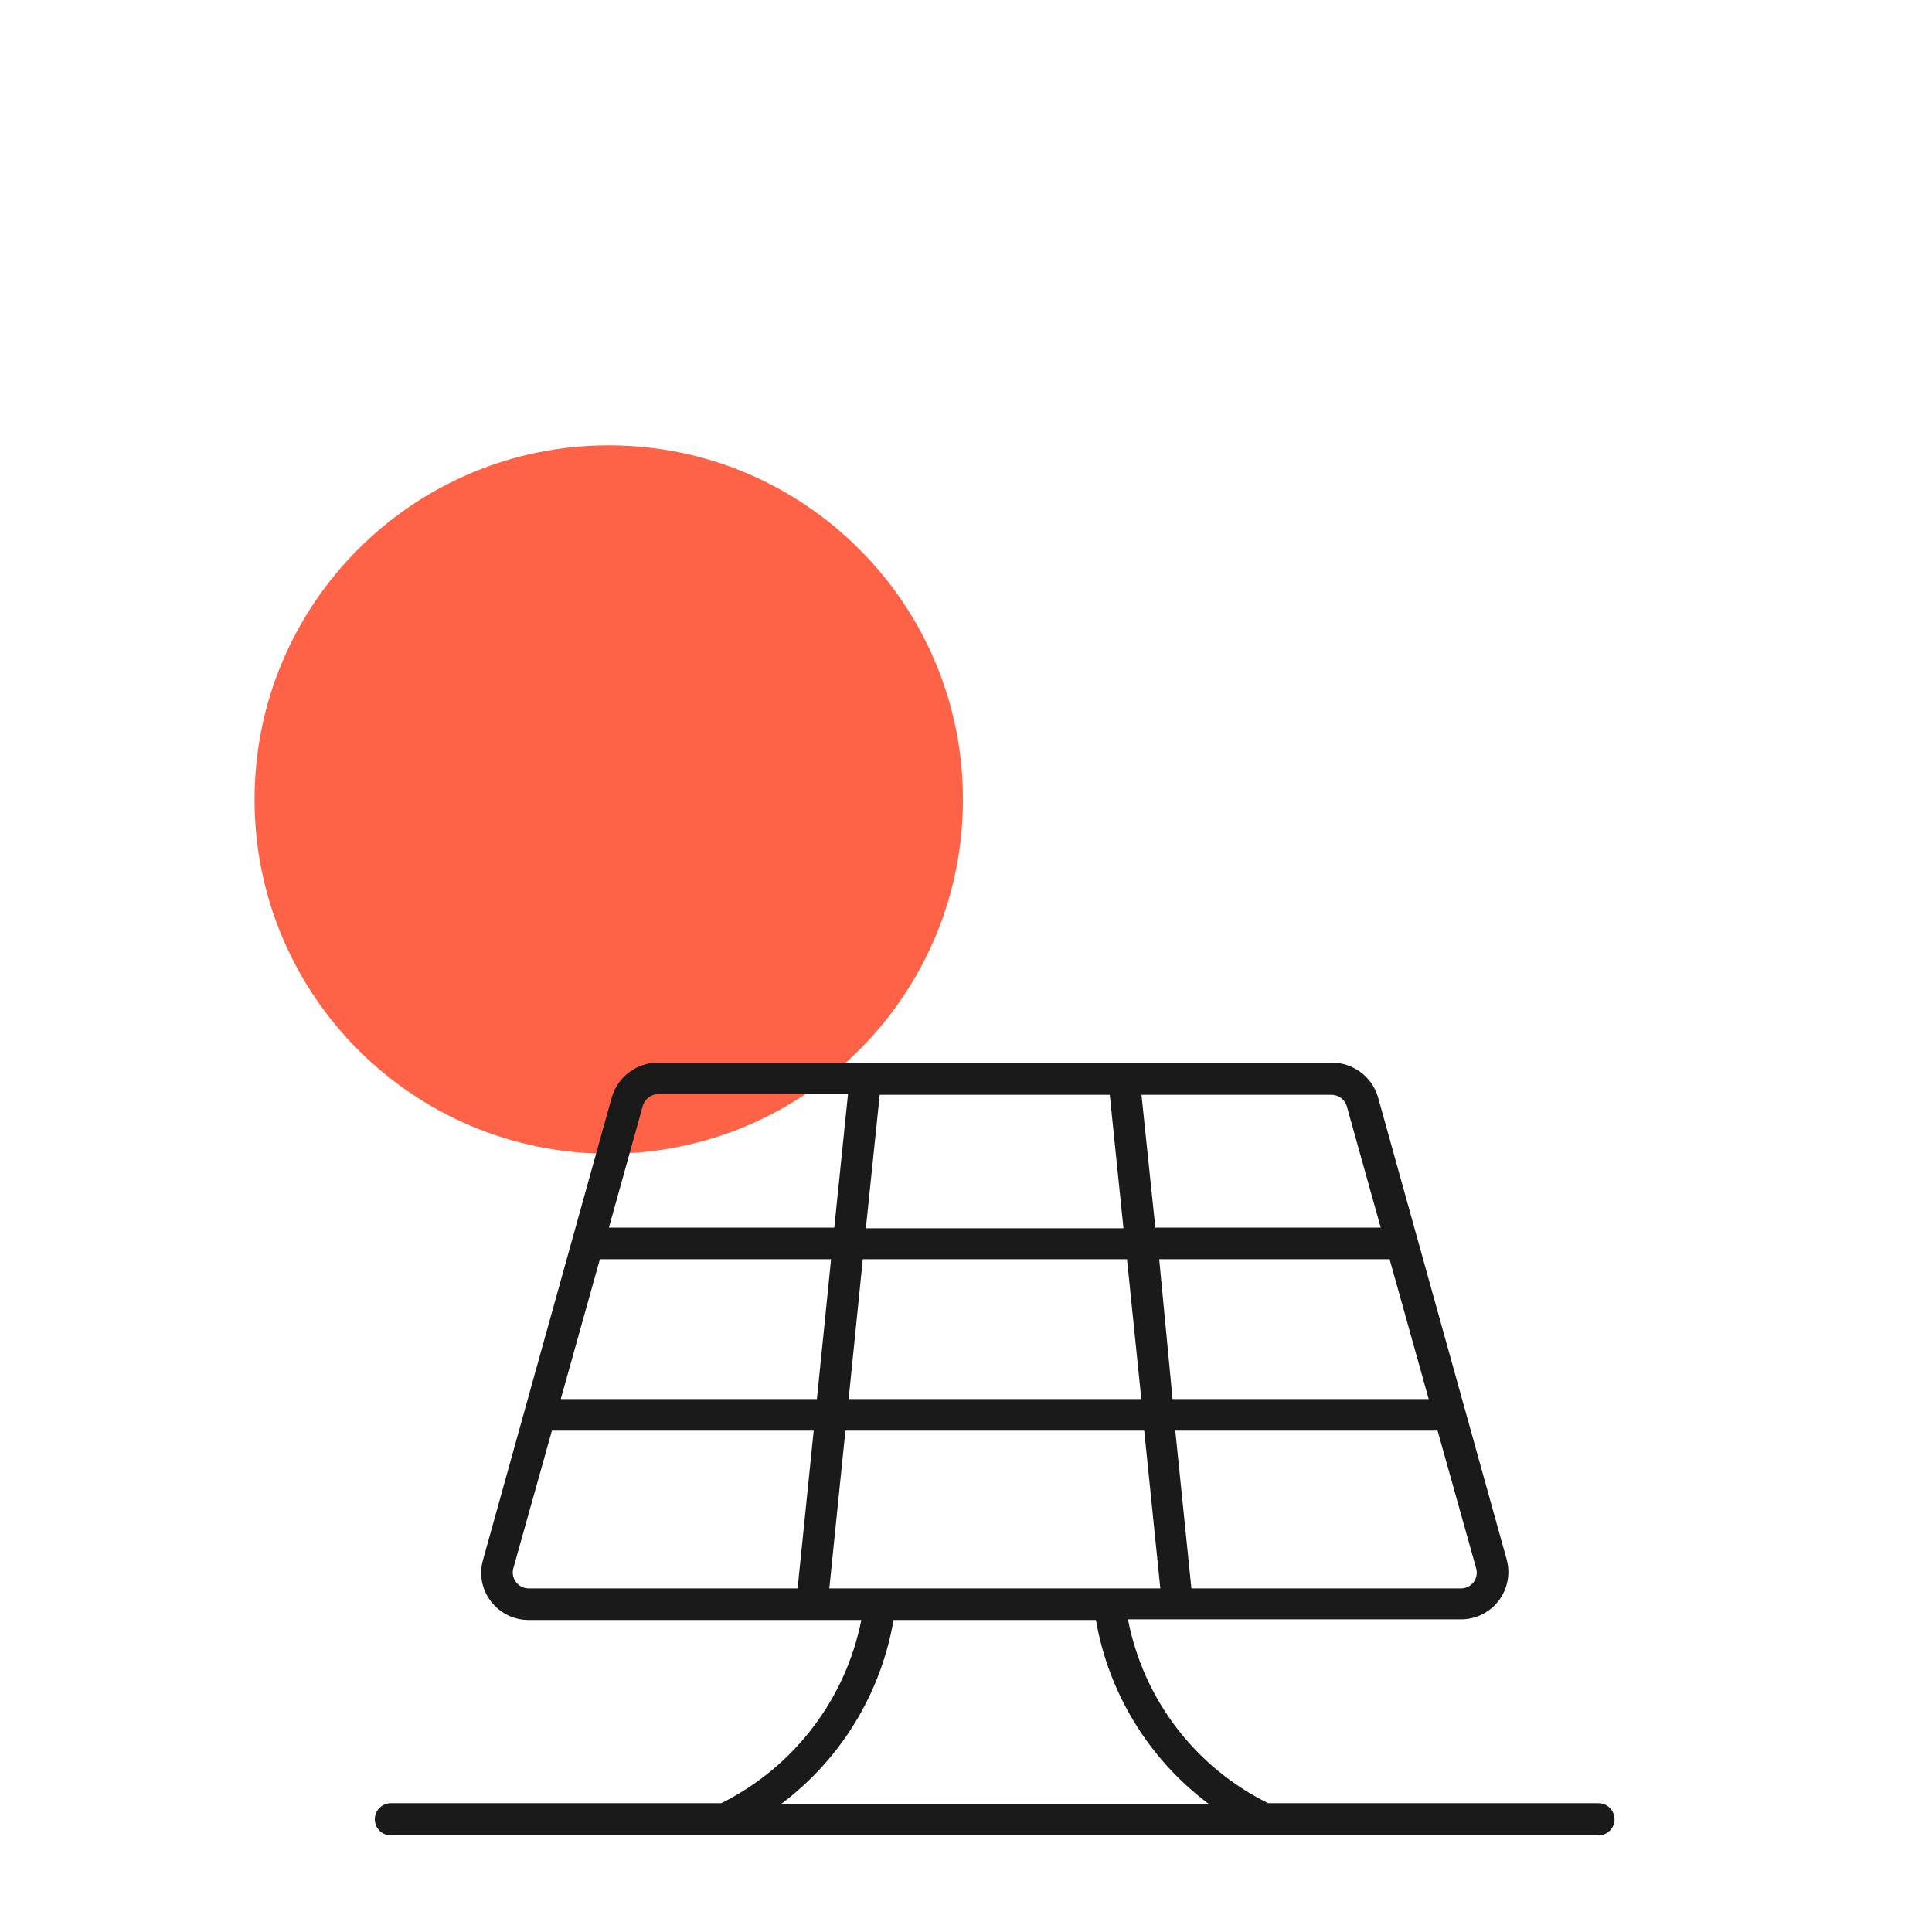
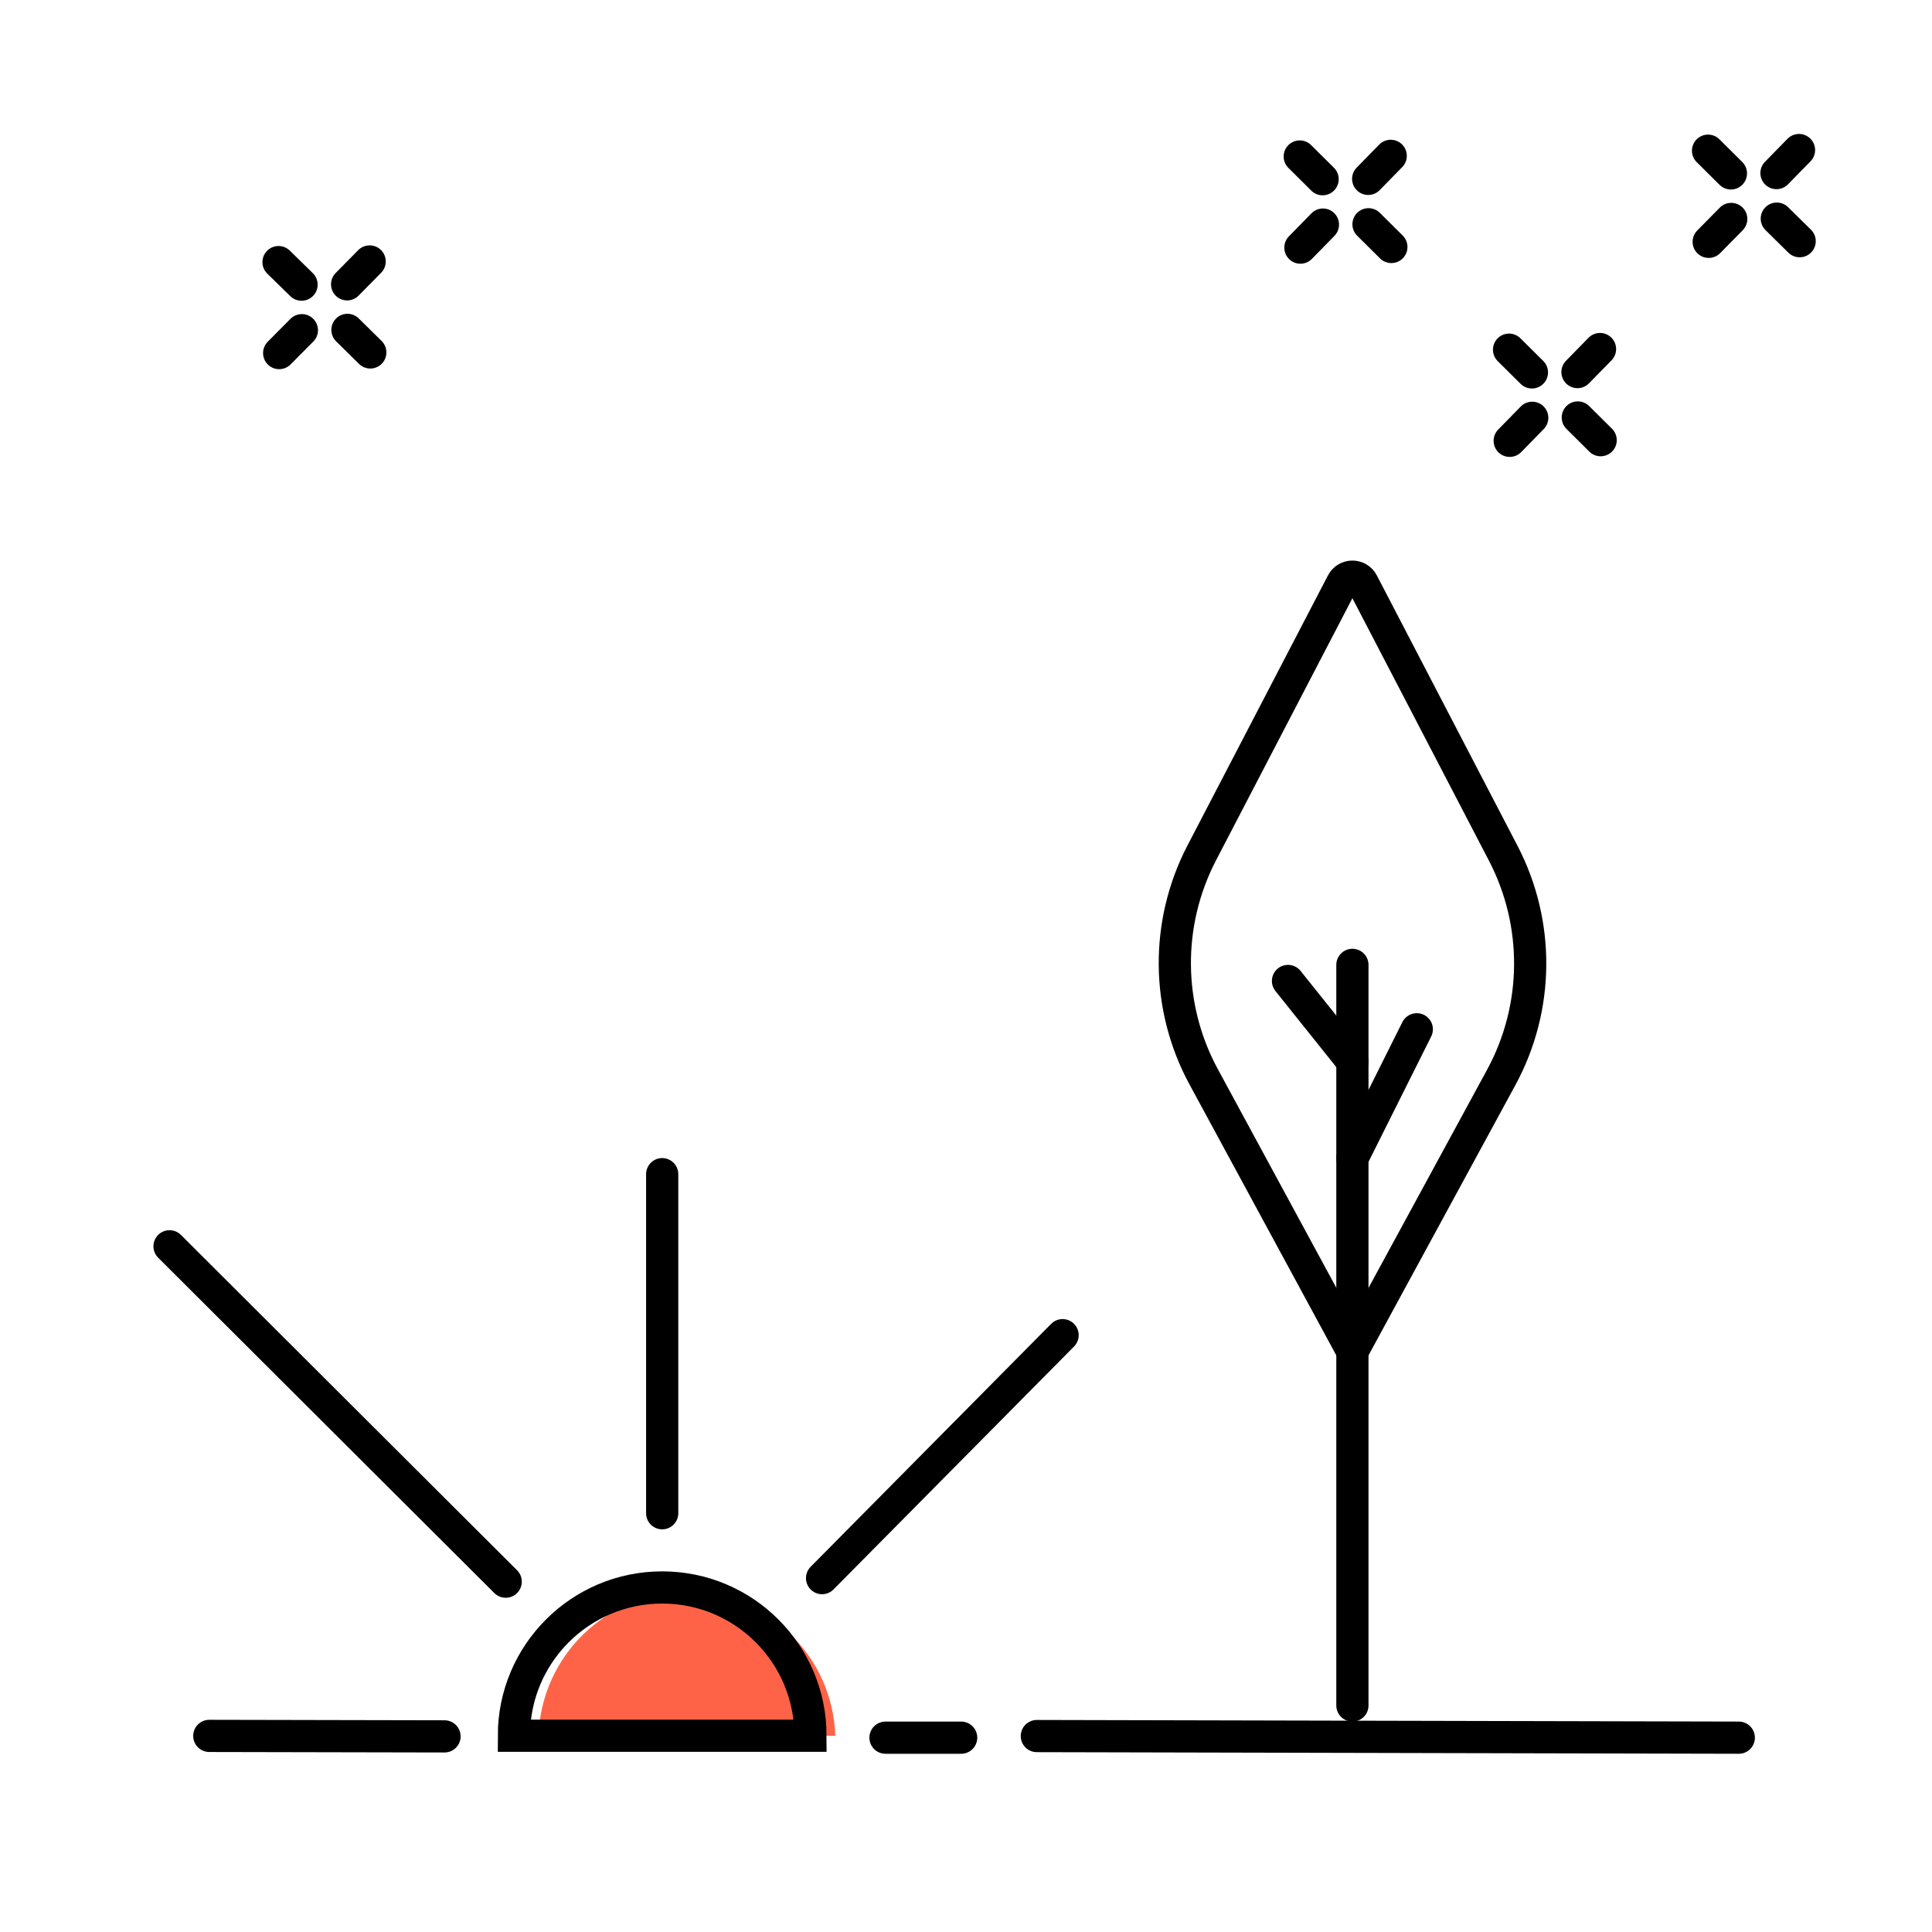
<svg xmlns="http://www.w3.org/2000/svg" viewBox="0 0 120 120">
-   <circle cx="37.81" cy="49.66" r="22" style="fill:tomato" />
-   <path d="M99.29,112H78.77a16.13,16.13,0,0,1-8.71-11.42H90.75a2.94,2.94,0,0,0,2.83-3.73l-8-28.74A3,3,0,0,0,82.7,66H40.87A3,3,0,0,0,38,68.15L30,96.89a2.89,2.89,0,0,0,.49,2.57,2.93,2.93,0,0,0,2.34,1.16H53.5A16.26,16.26,0,0,1,44.8,112H24.28a1,1,0,1,0,0,2h75a1,1,0,0,0,0-2ZM51.51,98.66l1-9.8H71.07l1,9.8ZM37.26,78.21H51.62l-.88,8.69H34.83Zm16.33,0H70l.89,8.69H52.71ZM68.93,68l.85,8.29h-16L54.64,68ZM88.74,86.9H72.83L72,78.21H86.31Zm2.79,11.37a1,1,0,0,1-.78.39H74l-1-9.8H89.29l2.4,8.56A1,1,0,0,1,91.53,98.27Zm-7.89-29.6,2.12,7.58h-14L70.9,68H82.7A1,1,0,0,1,83.64,68.67Zm-43.71,0a1,1,0,0,1,.94-.71h11.8l-.85,8.29h-14Zm-7.88,29.6a1,1,0,0,1-.17-.85l2.4-8.56H50.54l-1,9.8H32.83A1,1,0,0,1,32.05,98.27Zm23.45,2.35H68.07a18.12,18.12,0,0,0,7,11.42H48.53A18.1,18.1,0,0,0,55.5,100.62Z" style="fill:#1a1a1a" />
+   <path d="M33.45,107.81a9.22,9.22,0,0,1,18.43,0" style="fill:tomato" />
+   <path d="M31.92,107.81a9.21,9.21,0,0,1,18.42,0Z" style="fill:none;stroke:#000;stroke-miterlimit:10;stroke-width:2px" />
+   <line x1="41.13" y1="72.93" x2="41.13" y2="93.99" style="fill:none;stroke:#000;stroke-linecap:round;stroke-linejoin:round;stroke-width:2px" />
+   <line x1="13" y1="107.82" x2="27.61" y2="107.85" style="fill:none;stroke:#000;stroke-linecap:round;stroke-linejoin:round;stroke-width:2px" />
+   <line x1="59.7" y1="107.93" x2="55" y2="107.93" style="fill:none;stroke:#000;stroke-linecap:round;stroke-linejoin:round;stroke-width:2px" />
+   <line x1="108" y1="107.93" x2="64.4" y2="107.83" style="fill:none;stroke:#000;stroke-linecap:round;stroke-linejoin:round;stroke-width:2px" />
+   <line x1="10.53" y1="77.41" x2="31.41" y2="98.24" style="fill:none;stroke:#000;stroke-linecap:round;stroke-linejoin:round;stroke-width:2px" />
+   <line x1="66" y1="82.93" x2="51.06" y2="98.02" style="fill:none;stroke:#000;stroke-linecap:round;stroke-linejoin:round;stroke-width:2px" />
+   <line x1="82.15" y1="11.13" x2="80.73" y2="9.72" style="fill:none;stroke:#000;stroke-linecap:round;stroke-linejoin:round;stroke-width:2px" />
+   <line x1="86.42" y1="15.34" x2="85" y2="13.93" style="fill:none;stroke:#000;stroke-linecap:round;stroke-linejoin:round;stroke-width:2px" />
+   <line x1="84.98" y1="11.11" x2="86.38" y2="9.68" style="fill:none;stroke:#000;stroke-linecap:round;stroke-linejoin:round;stroke-width:2px" />
+   <line x1="80.77" y1="15.38" x2="82.17" y2="13.95" style="fill:none;stroke:#000;stroke-linecap:round;stroke-linejoin:round;stroke-width:2px" />
+   <line x1="95.15" y1="23.13" x2="93.73" y2="21.72" style="fill:none;stroke:#000;stroke-linecap:round;stroke-linejoin:round;stroke-width:2px" />
+   <line x1="99.42" y1="27.34" x2="98" y2="25.93" style="fill:none;stroke:#000;stroke-linecap:round;stroke-linejoin:round;stroke-width:2px" />
+   <line x1="97.98" y1="23.11" x2="99.38" y2="21.68" style="fill:none;stroke:#000;stroke-linecap:round;stroke-linejoin:round;stroke-width:2px" />
+   <line x1="93.77" y1="27.38" x2="95.17" y2="25.95" style="fill:none;stroke:#000;stroke-linecap:round;stroke-linejoin:round;stroke-width:2px" />
+   <line x1="18.73" y1="17.68" x2="17.3" y2="16.28" style="fill:none;stroke:#000;stroke-linecap:round;stroke-linejoin:round;stroke-width:2px" />
+   <line x1="23" y1="21.89" x2="21.58" y2="20.49" style="fill:none;stroke:#000;stroke-linecap:round;stroke-linejoin:round;stroke-width:2px" />
+   <line x1="21.56" y1="17.66" x2="22.96" y2="16.24" style="fill:none;stroke:#000;stroke-linecap:round;stroke-linejoin:round;stroke-width:2px" />
+   <line x1="17.34" y1="21.93" x2="18.75" y2="20.51" style="fill:none;stroke:#000;stroke-linecap:round;stroke-linejoin:round;stroke-width:2px" />
+   <line x1="107.51" y1="10.77" x2="106.09" y2="9.36" style="fill:none;stroke:#000;stroke-linecap:round;stroke-linejoin:round;stroke-width:2px" />
+   <line x1="111.78" y1="14.98" x2="110.36" y2="13.58" style="fill:none;stroke:#000;stroke-linecap:round;stroke-linejoin:round;stroke-width:2px" />
+   <line x1="110.34" y1="10.75" x2="111.74" y2="9.32" style="fill:none;stroke:#000;stroke-linecap:round;stroke-linejoin:round;stroke-width:2px" />
+   <line x1="106.13" y1="15.02" x2="107.53" y2="13.6" style="fill:none;stroke:#000;stroke-linecap:round;stroke-linejoin:round;stroke-width:2px" />
+   <line x1="84" y1="105.93" x2="84" y2="59.93" style="fill:none;stroke:#000;stroke-linecap:round;stroke-linejoin:round;stroke-width:2px" />
+   <path d="M84,83.93,74.75,66.86A14.83,14.83,0,0,1,74.63,53l8.74-16.8a.71.71,0,0,1,1.26,0L93.37,53a14.83,14.83,0,0,1-.12,13.91Z" style="fill:none;stroke:#000;stroke-linecap:round;stroke-linejoin:round;stroke-width:2px" />
+   <line x1="84" y1="71.93" x2="88" y2="63.93" style="fill:none;stroke:#000;stroke-linecap:round;stroke-linejoin:round;stroke-width:2px" />
+   <line x1="84" y1="65.93" x2="80" y2="60.93" style="fill:none;stroke:#000;stroke-linecap:round;stroke-linejoin:round;stroke-width:2px" />
</svg>
